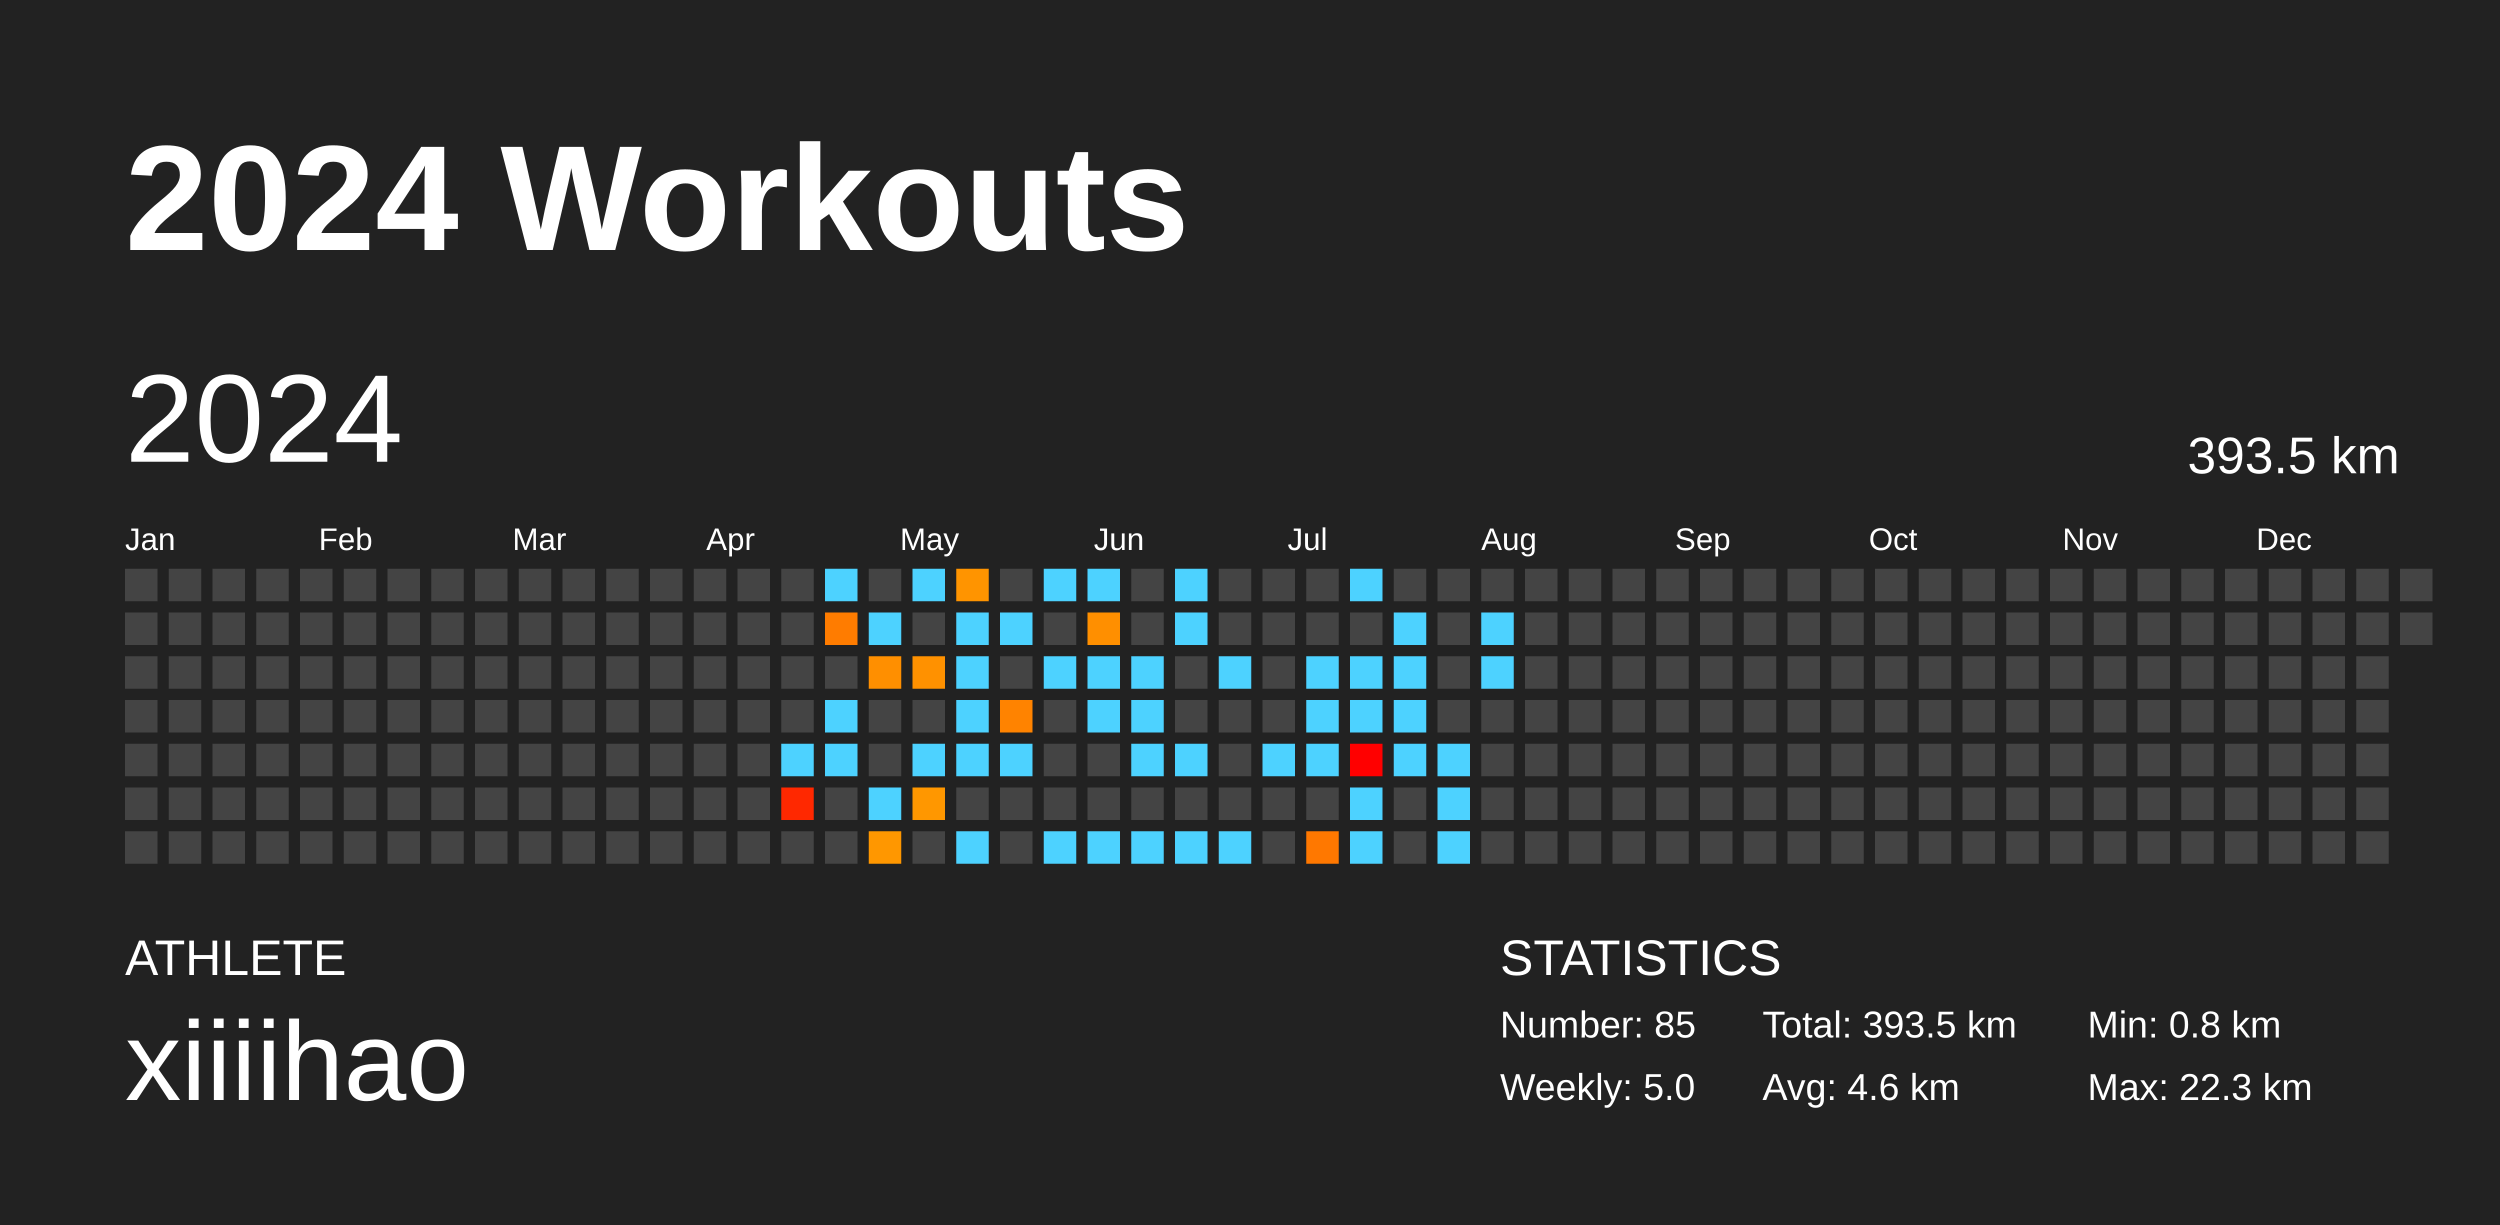
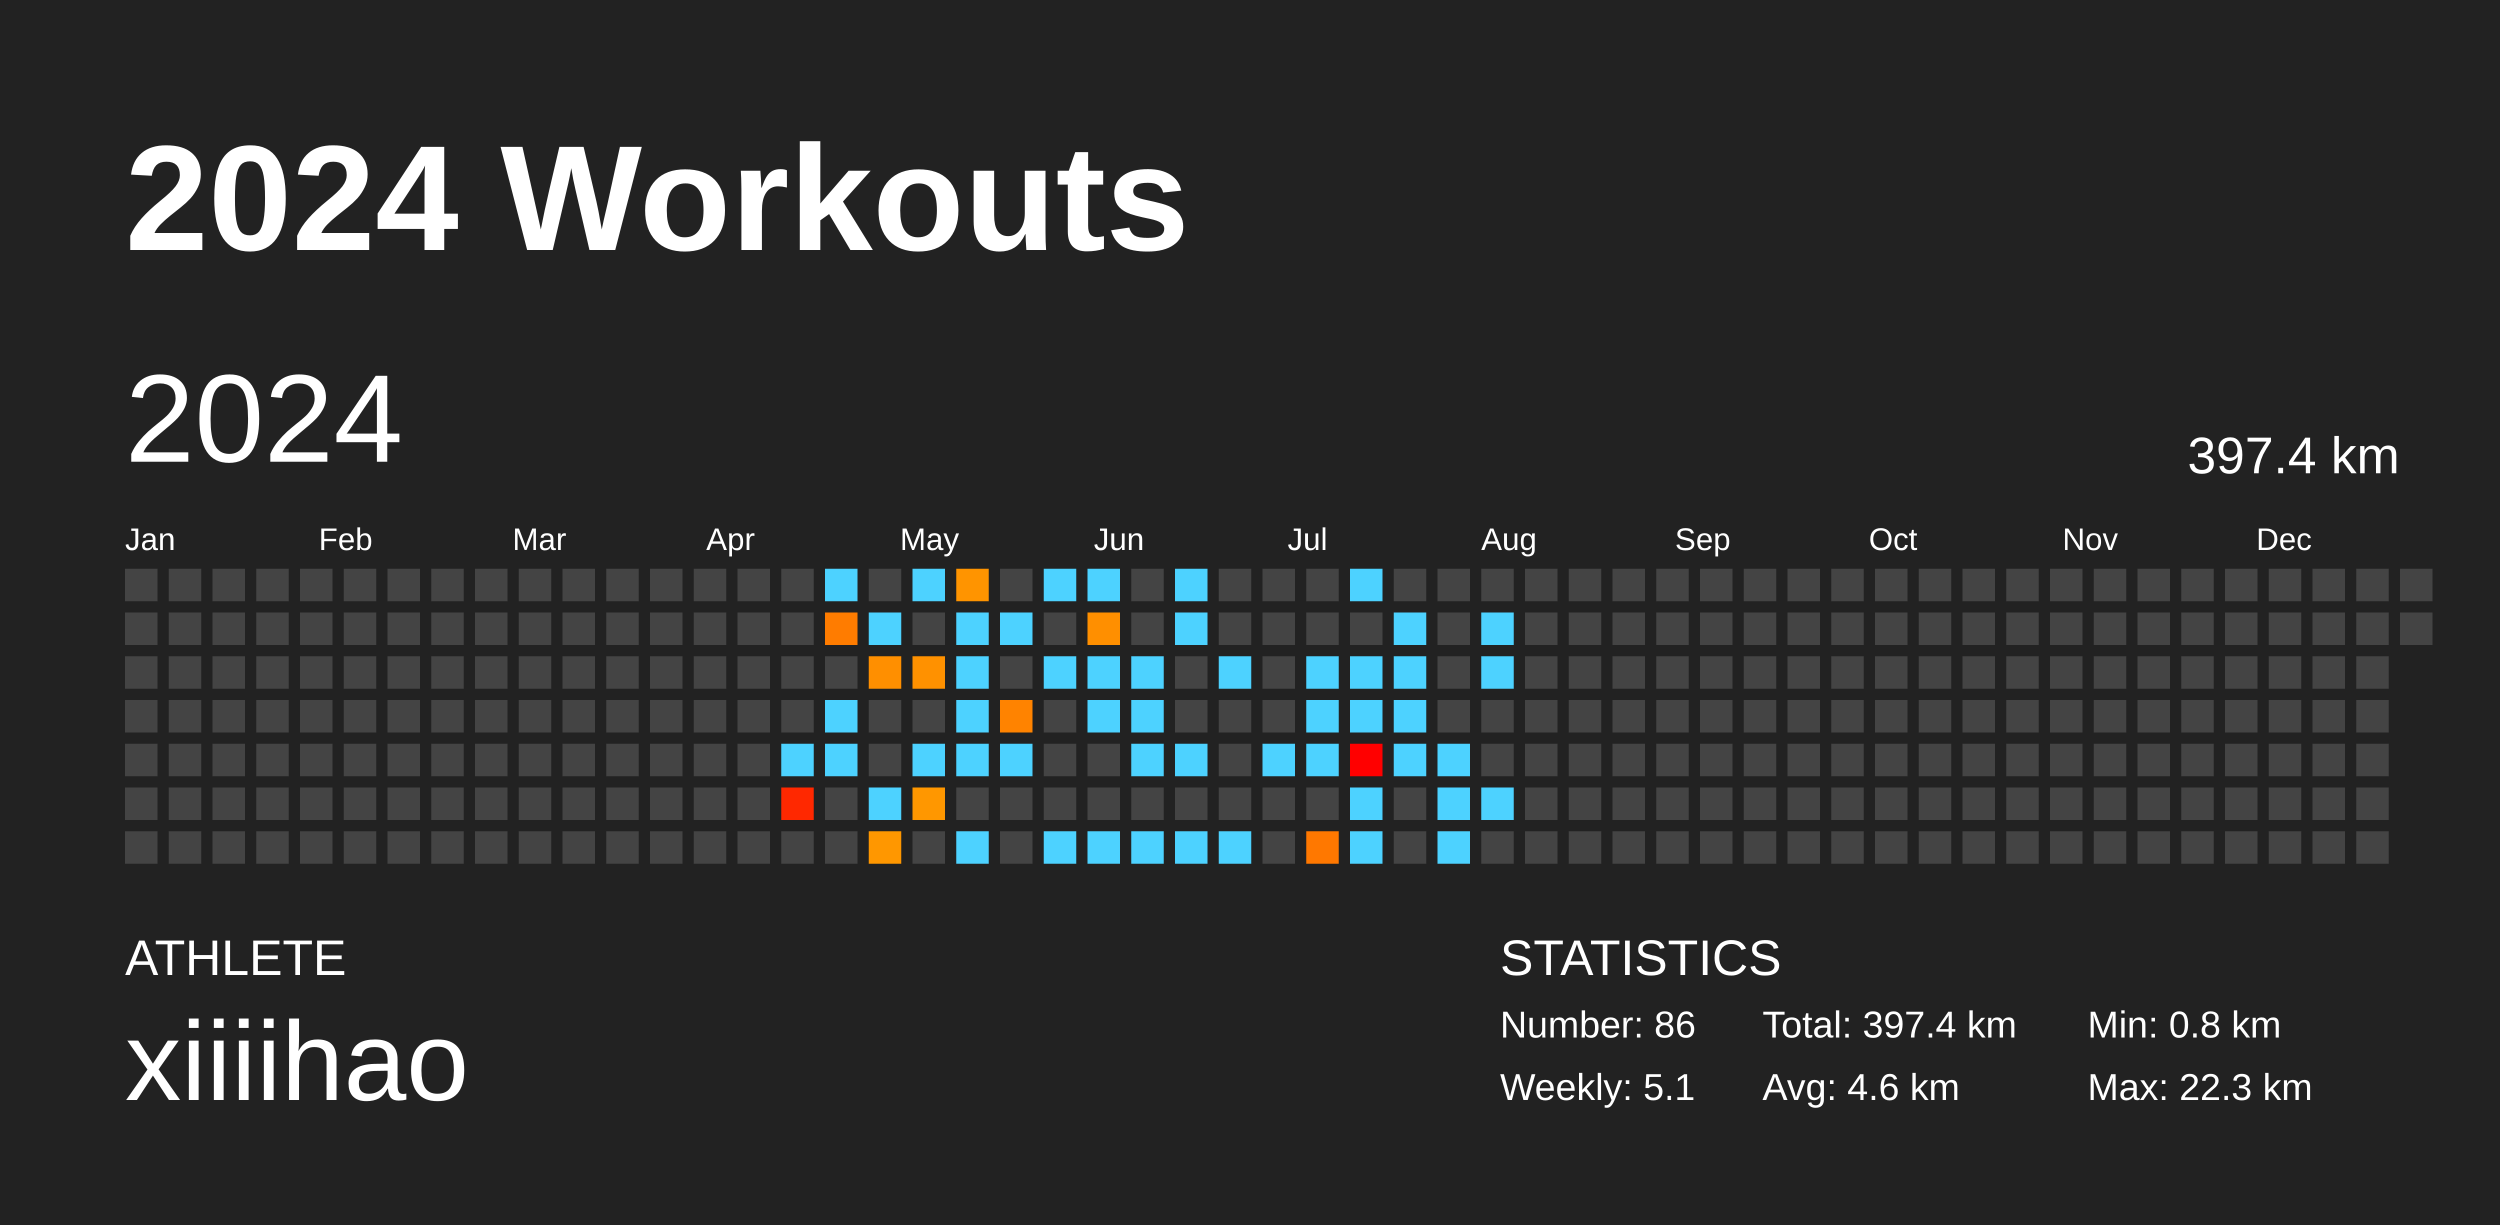
<svg xmlns="http://www.w3.org/2000/svg" baseProfile="full" height="98mm" version="1.1" viewBox="0,0,200,98" width="200mm">
  <defs />
  <rect fill="#222222" height="98" width="200" x="0" y="0" />
  <text fill="#FFFFFF" style="font-size:12px; font-family:Arial; font-weight:bold;" x="10" y="20">2024 Workouts</text>
  <text fill="#FFFFFF" style="font-size:4px; font-family:Arial" x="10" y="78">ATHLETE</text>
  <text fill="#FFFFFF" style="font-size:9px; font-family:Arial" x="10" y="88">xiiiihao</text>
  <text fill="#FFFFFF" style="font-size:4px; font-family:Arial" x="120" y="78">STATISTICS</text>
-   <text fill="#FFFFFF" style="font-size:3px; font-family:Arial" x="120" y="83">Number: 85</text>
-   <text fill="#FFFFFF" style="font-size:3px; font-family:Arial" x="120" y="88">Weekly: 5.0</text>
-   <text fill="#FFFFFF" style="font-size:3px; font-family:Arial" x="141" y="83">Total: 393.5 km</text>
+   <text fill="#FFFFFF" style="font-size:3px; font-family:Arial" x="120" y="83">Number: 86</text>
+   <text fill="#FFFFFF" style="font-size:3px; font-family:Arial" x="120" y="88">Weekly: 5.1</text>
+   <text fill="#FFFFFF" style="font-size:3px; font-family:Arial" x="141" y="83">Total: 397.4 km</text>
  <text fill="#FFFFFF" style="font-size:3px; font-family:Arial" x="141" y="88">Avg: 4.6 km</text>
  <text fill="#FFFFFF" style="font-size:3px; font-family:Arial" x="167" y="83">Min: 0.8 km</text>
  <text fill="#FFFFFF" style="font-size:3px; font-family:Arial" x="167" y="88">Max: 22.3 km</text>
  <text dominant-baseline="hanging" fill="#FFFFFF" style="font-size:10.0px; font-family:Arial;" x="10" y="30">2024</text>
-   <text dominant-baseline="hanging" fill="#FFFFFF" style="font-size:4.125px; font-family:Arial;" x="175" y="35">393.5 km</text>
+   <text dominant-baseline="hanging" fill="#FFFFFF" style="font-size:4.125px; font-family:Arial;" x="175" y="35">397.4 km</text>
  <text fill="#FFFFFF" style="font-size:2.5px; font-family:Arial" x="10.0" y="44">Jan</text>
  <text fill="#FFFFFF" style="font-size:2.5px; font-family:Arial" x="25.5" y="44">Feb</text>
  <text fill="#FFFFFF" style="font-size:2.5px; font-family:Arial" x="41.0" y="44">Mar</text>
  <text fill="#FFFFFF" style="font-size:2.5px; font-family:Arial" x="56.5" y="44">Apr</text>
  <text fill="#FFFFFF" style="font-size:2.5px; font-family:Arial" x="72.0" y="44">May</text>
  <text fill="#FFFFFF" style="font-size:2.5px; font-family:Arial" x="87.5" y="44">Jun</text>
  <text fill="#FFFFFF" style="font-size:2.5px; font-family:Arial" x="103.0" y="44">Jul</text>
  <text fill="#FFFFFF" style="font-size:2.5px; font-family:Arial" x="118.5" y="44">Aug</text>
  <text fill="#FFFFFF" style="font-size:2.5px; font-family:Arial" x="134.0" y="44">Sep</text>
  <text fill="#FFFFFF" style="font-size:2.5px; font-family:Arial" x="149.5" y="44">Oct</text>
  <text fill="#FFFFFF" style="font-size:2.5px; font-family:Arial" x="165.0" y="44">Nov</text>
  <text fill="#FFFFFF" style="font-size:2.5px; font-family:Arial" x="180.5" y="44">Dec</text>
  <rect fill="#444444" height="2.6" width="2.6" x="10.0" y="45.5" />
  <rect fill="#444444" height="2.6" width="2.6" x="10.0" y="49.0" />
  <rect fill="#444444" height="2.6" width="2.6" x="10.0" y="52.5" />
  <rect fill="#444444" height="2.6" width="2.6" x="10.0" y="56.0" />
  <rect fill="#444444" height="2.6" width="2.6" x="10.0" y="59.5" />
  <rect fill="#444444" height="2.6" width="2.6" x="10.0" y="63.0" />
  <rect fill="#444444" height="2.6" width="2.6" x="10.0" y="66.5" />
  <rect fill="#444444" height="2.6" width="2.6" x="13.5" y="45.5" />
  <rect fill="#444444" height="2.6" width="2.6" x="13.5" y="49.0" />
  <rect fill="#444444" height="2.6" width="2.6" x="13.5" y="52.5" />
  <rect fill="#444444" height="2.6" width="2.6" x="13.5" y="56.0" />
  <rect fill="#444444" height="2.6" width="2.6" x="13.5" y="59.5" />
  <rect fill="#444444" height="2.6" width="2.6" x="13.5" y="63.0" />
  <rect fill="#444444" height="2.6" width="2.6" x="13.5" y="66.5" />
  <rect fill="#444444" height="2.6" width="2.6" x="17.0" y="45.5" />
  <rect fill="#444444" height="2.6" width="2.6" x="17.0" y="49.0" />
  <rect fill="#444444" height="2.6" width="2.6" x="17.0" y="52.5" />
  <rect fill="#444444" height="2.6" width="2.6" x="17.0" y="56.0" />
  <rect fill="#444444" height="2.6" width="2.6" x="17.0" y="59.5" />
  <rect fill="#444444" height="2.6" width="2.6" x="17.0" y="63.0" />
  <rect fill="#444444" height="2.6" width="2.6" x="17.0" y="66.5" />
  <rect fill="#444444" height="2.6" width="2.6" x="20.5" y="45.5" />
  <rect fill="#444444" height="2.6" width="2.6" x="20.5" y="49.0" />
  <rect fill="#444444" height="2.6" width="2.6" x="20.5" y="52.5" />
  <rect fill="#444444" height="2.6" width="2.6" x="20.5" y="56.0" />
  <rect fill="#444444" height="2.6" width="2.6" x="20.5" y="59.5" />
  <rect fill="#444444" height="2.6" width="2.6" x="20.5" y="63.0" />
  <rect fill="#444444" height="2.6" width="2.6" x="20.5" y="66.5" />
  <rect fill="#444444" height="2.6" width="2.6" x="24.0" y="45.5" />
  <rect fill="#444444" height="2.6" width="2.6" x="24.0" y="49.0" />
  <rect fill="#444444" height="2.6" width="2.6" x="24.0" y="52.5" />
  <rect fill="#444444" height="2.6" width="2.6" x="24.0" y="56.0" />
  <rect fill="#444444" height="2.6" width="2.6" x="24.0" y="59.5" />
  <rect fill="#444444" height="2.6" width="2.6" x="24.0" y="63.0" />
  <rect fill="#444444" height="2.6" width="2.6" x="24.0" y="66.5" />
  <rect fill="#444444" height="2.6" width="2.6" x="27.5" y="45.5" />
  <rect fill="#444444" height="2.6" width="2.6" x="27.5" y="49.0" />
  <rect fill="#444444" height="2.6" width="2.6" x="27.5" y="52.5" />
  <rect fill="#444444" height="2.6" width="2.6" x="27.5" y="56.0" />
  <rect fill="#444444" height="2.6" width="2.6" x="27.5" y="59.5" />
  <rect fill="#444444" height="2.6" width="2.6" x="27.5" y="63.0" />
  <rect fill="#444444" height="2.6" width="2.6" x="27.5" y="66.5" />
  <rect fill="#444444" height="2.6" width="2.6" x="31.0" y="45.5" />
  <rect fill="#444444" height="2.6" width="2.6" x="31.0" y="49.0" />
  <rect fill="#444444" height="2.6" width="2.6" x="31.0" y="52.5" />
  <rect fill="#444444" height="2.6" width="2.6" x="31.0" y="56.0" />
  <rect fill="#444444" height="2.6" width="2.6" x="31.0" y="59.5" />
  <rect fill="#444444" height="2.6" width="2.6" x="31.0" y="63.0" />
  <rect fill="#444444" height="2.6" width="2.6" x="31.0" y="66.5" />
  <rect fill="#444444" height="2.6" width="2.6" x="34.5" y="45.5" />
  <rect fill="#444444" height="2.6" width="2.6" x="34.5" y="49.0" />
  <rect fill="#444444" height="2.6" width="2.6" x="34.5" y="52.5" />
  <rect fill="#444444" height="2.6" width="2.6" x="34.5" y="56.0" />
  <rect fill="#444444" height="2.6" width="2.6" x="34.5" y="59.5" />
  <rect fill="#444444" height="2.6" width="2.6" x="34.5" y="63.0" />
  <rect fill="#444444" height="2.6" width="2.6" x="34.5" y="66.5" />
  <rect fill="#444444" height="2.6" width="2.6" x="38.0" y="45.5" />
  <rect fill="#444444" height="2.6" width="2.6" x="38.0" y="49.0" />
  <rect fill="#444444" height="2.6" width="2.6" x="38.0" y="52.5" />
  <rect fill="#444444" height="2.6" width="2.6" x="38.0" y="56.0" />
  <rect fill="#444444" height="2.6" width="2.6" x="38.0" y="59.5" />
  <rect fill="#444444" height="2.6" width="2.6" x="38.0" y="63.0" />
  <rect fill="#444444" height="2.6" width="2.6" x="38.0" y="66.5" />
  <rect fill="#444444" height="2.6" width="2.6" x="41.5" y="45.5" />
  <rect fill="#444444" height="2.6" width="2.6" x="41.5" y="49.0" />
  <rect fill="#444444" height="2.6" width="2.6" x="41.5" y="52.5" />
  <rect fill="#444444" height="2.6" width="2.6" x="41.5" y="56.0" />
  <rect fill="#444444" height="2.6" width="2.6" x="41.5" y="59.5" />
  <rect fill="#444444" height="2.6" width="2.6" x="41.5" y="63.0" />
  <rect fill="#444444" height="2.6" width="2.6" x="41.5" y="66.5" />
  <rect fill="#444444" height="2.6" width="2.6" x="45.0" y="45.5" />
  <rect fill="#444444" height="2.6" width="2.6" x="45.0" y="49.0" />
  <rect fill="#444444" height="2.6" width="2.6" x="45.0" y="52.5" />
  <rect fill="#444444" height="2.6" width="2.6" x="45.0" y="56.0" />
  <rect fill="#444444" height="2.6" width="2.6" x="45.0" y="59.5" />
  <rect fill="#444444" height="2.6" width="2.6" x="45.0" y="63.0" />
  <rect fill="#444444" height="2.6" width="2.6" x="45.0" y="66.5" />
  <rect fill="#444444" height="2.6" width="2.6" x="48.5" y="45.5" />
  <rect fill="#444444" height="2.6" width="2.6" x="48.5" y="49.0" />
  <rect fill="#444444" height="2.6" width="2.6" x="48.5" y="52.5" />
  <rect fill="#444444" height="2.6" width="2.6" x="48.5" y="56.0" />
  <rect fill="#444444" height="2.6" width="2.6" x="48.5" y="59.5" />
  <rect fill="#444444" height="2.6" width="2.6" x="48.5" y="63.0" />
  <rect fill="#444444" height="2.6" width="2.6" x="48.5" y="66.5" />
  <rect fill="#444444" height="2.6" width="2.6" x="52.0" y="45.5" />
  <rect fill="#444444" height="2.6" width="2.6" x="52.0" y="49.0" />
  <rect fill="#444444" height="2.6" width="2.6" x="52.0" y="52.5" />
  <rect fill="#444444" height="2.6" width="2.6" x="52.0" y="56.0" />
  <rect fill="#444444" height="2.6" width="2.6" x="52.0" y="59.5" />
  <rect fill="#444444" height="2.6" width="2.6" x="52.0" y="63.0" />
  <rect fill="#444444" height="2.6" width="2.6" x="52.0" y="66.5" />
  <rect fill="#444444" height="2.6" width="2.6" x="55.5" y="45.5" />
  <rect fill="#444444" height="2.6" width="2.6" x="55.5" y="49.0" />
  <rect fill="#444444" height="2.6" width="2.6" x="55.5" y="52.5" />
  <rect fill="#444444" height="2.6" width="2.6" x="55.5" y="56.0" />
  <rect fill="#444444" height="2.6" width="2.6" x="55.5" y="59.5" />
  <rect fill="#444444" height="2.6" width="2.6" x="55.5" y="63.0" />
  <rect fill="#444444" height="2.6" width="2.6" x="55.5" y="66.5" />
  <rect fill="#444444" height="2.6" width="2.6" x="59.0" y="45.5" />
  <rect fill="#444444" height="2.6" width="2.6" x="59.0" y="49.0" />
  <rect fill="#444444" height="2.6" width="2.6" x="59.0" y="52.5" />
  <rect fill="#444444" height="2.6" width="2.6" x="59.0" y="56.0" />
  <rect fill="#444444" height="2.6" width="2.6" x="59.0" y="59.5" />
  <rect fill="#444444" height="2.6" width="2.6" x="59.0" y="63.0" />
  <rect fill="#444444" height="2.6" width="2.6" x="59.0" y="66.5" />
  <rect fill="#444444" height="2.6" width="2.6" x="62.5" y="45.5" />
  <rect fill="#444444" height="2.6" width="2.6" x="62.5" y="49.0" />
  <rect fill="#444444" height="2.6" width="2.6" x="62.5" y="52.5" />
  <rect fill="#444444" height="2.6" width="2.6" x="62.5" y="56.0" />
  <rect fill="#4dd2ff" height="2.6" width="2.6" x="62.5" y="59.5" />
  <rect fill="#ff2800" height="2.6" width="2.6" x="62.5" y="63.0" />
  <rect fill="#444444" height="2.6" width="2.6" x="62.5" y="66.5" />
  <rect fill="#4dd2ff" height="2.6" width="2.6" x="66.0" y="45.5" />
  <rect fill="#ff7c00" height="2.6" width="2.6" x="66.0" y="49.0" />
  <rect fill="#444444" height="2.6" width="2.6" x="66.0" y="52.5" />
  <rect fill="#4dd2ff" height="2.6" width="2.6" x="66.0" y="56.0" />
  <rect fill="#4dd2ff" height="2.6" width="2.6" x="66.0" y="59.5" />
  <rect fill="#444444" height="2.6" width="2.6" x="66.0" y="63.0" />
  <rect fill="#444444" height="2.6" width="2.6" x="66.0" y="66.5" />
  <rect fill="#444444" height="2.6" width="2.6" x="69.5" y="45.5" />
  <rect fill="#4dd2ff" height="2.6" width="2.6" x="69.5" y="49.0" />
  <rect fill="#ff8f00" height="2.6" width="2.6" x="69.5" y="52.5" />
  <rect fill="#444444" height="2.6" width="2.6" x="69.5" y="56.0" />
  <rect fill="#444444" height="2.6" width="2.6" x="69.5" y="59.5" />
  <rect fill="#4dd2ff" height="2.6" width="2.6" x="69.5" y="63.0" />
  <rect fill="#ff9700" height="2.6" width="2.6" x="69.5" y="66.5" />
  <rect fill="#4dd2ff" height="2.6" width="2.6" x="73.0" y="45.5" />
  <rect fill="#444444" height="2.6" width="2.6" x="73.0" y="49.0" />
  <rect fill="#ff9100" height="2.6" width="2.6" x="73.0" y="52.5" />
  <rect fill="#444444" height="2.6" width="2.6" x="73.0" y="56.0" />
  <rect fill="#4dd2ff" height="2.6" width="2.6" x="73.0" y="59.5" />
  <rect fill="#ff9700" height="2.6" width="2.6" x="73.0" y="63.0" />
  <rect fill="#444444" height="2.6" width="2.6" x="73.0" y="66.5" />
  <rect fill="#ff9400" height="2.6" width="2.6" x="76.5" y="45.5" />
  <rect fill="#4dd2ff" height="2.6" width="2.6" x="76.5" y="49.0" />
  <rect fill="#4dd2ff" height="2.6" width="2.6" x="76.5" y="52.5" />
  <rect fill="#4dd2ff" height="2.6" width="2.6" x="76.5" y="56.0" />
  <rect fill="#4dd2ff" height="2.6" width="2.6" x="76.5" y="59.5" />
  <rect fill="#444444" height="2.6" width="2.6" x="76.5" y="63.0" />
  <rect fill="#4dd2ff" height="2.6" width="2.6" x="76.5" y="66.5" />
  <rect fill="#444444" height="2.6" width="2.6" x="80.0" y="45.5" />
  <rect fill="#4dd2ff" height="2.6" width="2.6" x="80.0" y="49.0" />
  <rect fill="#444444" height="2.6" width="2.6" x="80.0" y="52.5" />
  <rect fill="#ff8300" height="2.6" width="2.6" x="80.0" y="56.0" />
  <rect fill="#4dd2ff" height="2.6" width="2.6" x="80.0" y="59.5" />
  <rect fill="#444444" height="2.6" width="2.6" x="80.0" y="63.0" />
  <rect fill="#444444" height="2.6" width="2.6" x="80.0" y="66.5" />
  <rect fill="#4dd2ff" height="2.6" width="2.6" x="83.5" y="45.5" />
  <rect fill="#444444" height="2.6" width="2.6" x="83.5" y="49.0" />
  <rect fill="#4dd2ff" height="2.6" width="2.6" x="83.5" y="52.5" />
  <rect fill="#444444" height="2.6" width="2.6" x="83.5" y="56.0" />
  <rect fill="#444444" height="2.6" width="2.6" x="83.5" y="59.5" />
  <rect fill="#444444" height="2.6" width="2.6" x="83.5" y="63.0" />
  <rect fill="#4dd2ff" height="2.6" width="2.6" x="83.5" y="66.5" />
  <rect fill="#4dd2ff" height="2.6" width="2.6" x="87.0" y="45.5" />
  <rect fill="#ff8f00" height="2.6" width="2.6" x="87.0" y="49.0" />
  <rect fill="#4dd2ff" height="2.6" width="2.6" x="87.0" y="52.5" />
  <rect fill="#4dd2ff" height="2.6" width="2.6" x="87.0" y="56.0" />
  <rect fill="#444444" height="2.6" width="2.6" x="87.0" y="59.5" />
  <rect fill="#444444" height="2.6" width="2.6" x="87.0" y="63.0" />
  <rect fill="#4dd2ff" height="2.6" width="2.6" x="87.0" y="66.5" />
  <rect fill="#444444" height="2.6" width="2.6" x="90.5" y="45.5" />
  <rect fill="#444444" height="2.6" width="2.6" x="90.5" y="49.0" />
  <rect fill="#4dd2ff" height="2.6" width="2.6" x="90.5" y="52.5" />
  <rect fill="#4dd2ff" height="2.6" width="2.6" x="90.5" y="56.0" />
  <rect fill="#4dd2ff" height="2.6" width="2.6" x="90.5" y="59.5" />
  <rect fill="#444444" height="2.6" width="2.6" x="90.5" y="63.0" />
  <rect fill="#4dd2ff" height="2.6" width="2.6" x="90.5" y="66.5" />
  <rect fill="#4dd2ff" height="2.6" width="2.6" x="94.0" y="45.5" />
  <rect fill="#4dd2ff" height="2.6" width="2.6" x="94.0" y="49.0" />
  <rect fill="#444444" height="2.6" width="2.6" x="94.0" y="52.5" />
  <rect fill="#444444" height="2.6" width="2.6" x="94.0" y="56.0" />
  <rect fill="#4dd2ff" height="2.6" width="2.6" x="94.0" y="59.5" />
  <rect fill="#444444" height="2.6" width="2.6" x="94.0" y="63.0" />
  <rect fill="#4dd2ff" height="2.6" width="2.6" x="94.0" y="66.5" />
  <rect fill="#444444" height="2.6" width="2.6" x="97.5" y="45.5" />
  <rect fill="#444444" height="2.6" width="2.6" x="97.5" y="49.0" />
  <rect fill="#4dd2ff" height="2.6" width="2.6" x="97.5" y="52.5" />
  <rect fill="#444444" height="2.6" width="2.6" x="97.5" y="56.0" />
  <rect fill="#444444" height="2.6" width="2.6" x="97.5" y="59.5" />
  <rect fill="#444444" height="2.6" width="2.6" x="97.5" y="63.0" />
  <rect fill="#4dd2ff" height="2.6" width="2.6" x="97.5" y="66.5" />
  <rect fill="#444444" height="2.6" width="2.6" x="101.0" y="45.5" />
  <rect fill="#444444" height="2.6" width="2.6" x="101.0" y="49.0" />
  <rect fill="#444444" height="2.6" width="2.6" x="101.0" y="52.5" />
  <rect fill="#444444" height="2.6" width="2.6" x="101.0" y="56.0" />
  <rect fill="#4dd2ff" height="2.6" width="2.6" x="101.0" y="59.5" />
  <rect fill="#444444" height="2.6" width="2.6" x="101.0" y="63.0" />
  <rect fill="#444444" height="2.6" width="2.6" x="101.0" y="66.5" />
  <rect fill="#444444" height="2.6" width="2.6" x="104.5" y="45.5" />
  <rect fill="#444444" height="2.6" width="2.6" x="104.5" y="49.0" />
  <rect fill="#4dd2ff" height="2.6" width="2.6" x="104.5" y="52.5" />
  <rect fill="#4dd2ff" height="2.6" width="2.6" x="104.5" y="56.0" />
  <rect fill="#4dd2ff" height="2.6" width="2.6" x="104.5" y="59.5" />
  <rect fill="#444444" height="2.6" width="2.6" x="104.5" y="63.0" />
  <rect fill="#ff7800" height="2.6" width="2.6" x="104.5" y="66.5" />
  <rect fill="#4dd2ff" height="2.6" width="2.6" x="108.0" y="45.5" />
  <rect fill="#444444" height="2.6" width="2.6" x="108.0" y="49.0" />
  <rect fill="#4dd2ff" height="2.6" width="2.6" x="108.0" y="52.5" />
  <rect fill="#4dd2ff" height="2.6" width="2.6" x="108.0" y="56.0" />
  <rect fill="red" height="2.6" width="2.6" x="108.0" y="59.5" />
  <rect fill="#4dd2ff" height="2.6" width="2.6" x="108.0" y="63.0" />
  <rect fill="#4dd2ff" height="2.6" width="2.6" x="108.0" y="66.5" />
  <rect fill="#444444" height="2.6" width="2.6" x="111.5" y="45.5" />
  <rect fill="#4dd2ff" height="2.6" width="2.6" x="111.5" y="49.0" />
  <rect fill="#4dd2ff" height="2.6" width="2.6" x="111.5" y="52.5" />
  <rect fill="#4dd2ff" height="2.6" width="2.6" x="111.5" y="56.0" />
  <rect fill="#4dd2ff" height="2.6" width="2.6" x="111.5" y="59.5" />
  <rect fill="#444444" height="2.6" width="2.6" x="111.5" y="63.0" />
  <rect fill="#444444" height="2.6" width="2.6" x="111.5" y="66.5" />
  <rect fill="#444444" height="2.6" width="2.6" x="115.0" y="45.5" />
  <rect fill="#444444" height="2.6" width="2.6" x="115.0" y="49.0" />
  <rect fill="#444444" height="2.6" width="2.6" x="115.0" y="52.5" />
  <rect fill="#444444" height="2.6" width="2.6" x="115.0" y="56.0" />
  <rect fill="#4dd2ff" height="2.6" width="2.6" x="115.0" y="59.5" />
  <rect fill="#4dd2ff" height="2.6" width="2.6" x="115.0" y="63.0" />
  <rect fill="#4dd2ff" height="2.6" width="2.6" x="115.0" y="66.5" />
  <rect fill="#444444" height="2.6" width="2.6" x="118.5" y="45.5" />
  <rect fill="#4dd2ff" height="2.6" width="2.6" x="118.5" y="49.0" />
  <rect fill="#4dd2ff" height="2.6" width="2.6" x="118.5" y="52.5" />
  <rect fill="#444444" height="2.6" width="2.6" x="118.5" y="56.0" />
  <rect fill="#444444" height="2.6" width="2.6" x="118.5" y="59.5" />
-   <rect fill="#444444" height="2.6" width="2.6" x="118.5" y="63.0" />
+   <rect fill="#4dd2ff" height="2.6" width="2.6" x="118.5" y="63.0" />
  <rect fill="#444444" height="2.6" width="2.6" x="118.5" y="66.5" />
  <rect fill="#444444" height="2.6" width="2.6" x="122.0" y="45.5" />
  <rect fill="#444444" height="2.6" width="2.6" x="122.0" y="49.0" />
  <rect fill="#444444" height="2.6" width="2.6" x="122.0" y="52.5" />
  <rect fill="#444444" height="2.6" width="2.6" x="122.0" y="56.0" />
  <rect fill="#444444" height="2.6" width="2.6" x="122.0" y="59.5" />
  <rect fill="#444444" height="2.6" width="2.6" x="122.0" y="63.0" />
  <rect fill="#444444" height="2.6" width="2.6" x="122.0" y="66.5" />
  <rect fill="#444444" height="2.6" width="2.6" x="125.5" y="45.5" />
  <rect fill="#444444" height="2.6" width="2.6" x="125.5" y="49.0" />
  <rect fill="#444444" height="2.6" width="2.6" x="125.5" y="52.5" />
  <rect fill="#444444" height="2.6" width="2.6" x="125.5" y="56.0" />
  <rect fill="#444444" height="2.6" width="2.6" x="125.5" y="59.5" />
  <rect fill="#444444" height="2.6" width="2.6" x="125.5" y="63.0" />
  <rect fill="#444444" height="2.6" width="2.6" x="125.5" y="66.5" />
  <rect fill="#444444" height="2.6" width="2.6" x="129.0" y="45.5" />
  <rect fill="#444444" height="2.6" width="2.6" x="129.0" y="49.0" />
  <rect fill="#444444" height="2.6" width="2.6" x="129.0" y="52.5" />
  <rect fill="#444444" height="2.6" width="2.6" x="129.0" y="56.0" />
  <rect fill="#444444" height="2.6" width="2.6" x="129.0" y="59.5" />
  <rect fill="#444444" height="2.6" width="2.6" x="129.0" y="63.0" />
  <rect fill="#444444" height="2.6" width="2.6" x="129.0" y="66.5" />
  <rect fill="#444444" height="2.6" width="2.6" x="132.5" y="45.5" />
  <rect fill="#444444" height="2.6" width="2.6" x="132.5" y="49.0" />
  <rect fill="#444444" height="2.6" width="2.6" x="132.5" y="52.5" />
  <rect fill="#444444" height="2.6" width="2.6" x="132.5" y="56.0" />
  <rect fill="#444444" height="2.6" width="2.6" x="132.5" y="59.5" />
  <rect fill="#444444" height="2.6" width="2.6" x="132.5" y="63.0" />
  <rect fill="#444444" height="2.6" width="2.6" x="132.5" y="66.5" />
  <rect fill="#444444" height="2.6" width="2.6" x="136.0" y="45.5" />
  <rect fill="#444444" height="2.6" width="2.6" x="136.0" y="49.0" />
  <rect fill="#444444" height="2.6" width="2.6" x="136.0" y="52.5" />
  <rect fill="#444444" height="2.6" width="2.6" x="136.0" y="56.0" />
  <rect fill="#444444" height="2.6" width="2.6" x="136.0" y="59.5" />
  <rect fill="#444444" height="2.6" width="2.6" x="136.0" y="63.0" />
  <rect fill="#444444" height="2.6" width="2.6" x="136.0" y="66.5" />
  <rect fill="#444444" height="2.6" width="2.6" x="139.5" y="45.5" />
  <rect fill="#444444" height="2.6" width="2.6" x="139.5" y="49.0" />
  <rect fill="#444444" height="2.6" width="2.6" x="139.5" y="52.5" />
  <rect fill="#444444" height="2.6" width="2.6" x="139.5" y="56.0" />
  <rect fill="#444444" height="2.6" width="2.6" x="139.5" y="59.5" />
  <rect fill="#444444" height="2.6" width="2.6" x="139.5" y="63.0" />
  <rect fill="#444444" height="2.6" width="2.6" x="139.5" y="66.5" />
  <rect fill="#444444" height="2.6" width="2.6" x="143.0" y="45.5" />
  <rect fill="#444444" height="2.6" width="2.6" x="143.0" y="49.0" />
  <rect fill="#444444" height="2.6" width="2.6" x="143.0" y="52.5" />
  <rect fill="#444444" height="2.6" width="2.6" x="143.0" y="56.0" />
  <rect fill="#444444" height="2.6" width="2.6" x="143.0" y="59.5" />
  <rect fill="#444444" height="2.6" width="2.6" x="143.0" y="63.0" />
  <rect fill="#444444" height="2.6" width="2.6" x="143.0" y="66.5" />
  <rect fill="#444444" height="2.6" width="2.6" x="146.5" y="45.5" />
  <rect fill="#444444" height="2.6" width="2.6" x="146.5" y="49.0" />
  <rect fill="#444444" height="2.6" width="2.6" x="146.5" y="52.5" />
  <rect fill="#444444" height="2.6" width="2.6" x="146.5" y="56.0" />
  <rect fill="#444444" height="2.6" width="2.6" x="146.5" y="59.5" />
  <rect fill="#444444" height="2.6" width="2.6" x="146.5" y="63.0" />
  <rect fill="#444444" height="2.6" width="2.6" x="146.5" y="66.5" />
  <rect fill="#444444" height="2.6" width="2.6" x="150.0" y="45.5" />
  <rect fill="#444444" height="2.6" width="2.6" x="150.0" y="49.0" />
  <rect fill="#444444" height="2.6" width="2.6" x="150.0" y="52.5" />
  <rect fill="#444444" height="2.6" width="2.6" x="150.0" y="56.0" />
  <rect fill="#444444" height="2.6" width="2.6" x="150.0" y="59.5" />
  <rect fill="#444444" height="2.6" width="2.6" x="150.0" y="63.0" />
  <rect fill="#444444" height="2.6" width="2.6" x="150.0" y="66.5" />
  <rect fill="#444444" height="2.6" width="2.6" x="153.5" y="45.5" />
  <rect fill="#444444" height="2.6" width="2.6" x="153.5" y="49.0" />
  <rect fill="#444444" height="2.6" width="2.6" x="153.5" y="52.5" />
  <rect fill="#444444" height="2.6" width="2.6" x="153.5" y="56.0" />
  <rect fill="#444444" height="2.6" width="2.6" x="153.5" y="59.5" />
  <rect fill="#444444" height="2.6" width="2.6" x="153.5" y="63.0" />
  <rect fill="#444444" height="2.6" width="2.6" x="153.5" y="66.5" />
  <rect fill="#444444" height="2.6" width="2.6" x="157.0" y="45.5" />
  <rect fill="#444444" height="2.6" width="2.6" x="157.0" y="49.0" />
  <rect fill="#444444" height="2.6" width="2.6" x="157.0" y="52.5" />
  <rect fill="#444444" height="2.6" width="2.6" x="157.0" y="56.0" />
  <rect fill="#444444" height="2.6" width="2.6" x="157.0" y="59.5" />
  <rect fill="#444444" height="2.6" width="2.6" x="157.0" y="63.0" />
  <rect fill="#444444" height="2.6" width="2.6" x="157.0" y="66.5" />
  <rect fill="#444444" height="2.6" width="2.6" x="160.5" y="45.5" />
  <rect fill="#444444" height="2.6" width="2.6" x="160.5" y="49.0" />
  <rect fill="#444444" height="2.6" width="2.6" x="160.5" y="52.5" />
  <rect fill="#444444" height="2.6" width="2.6" x="160.5" y="56.0" />
  <rect fill="#444444" height="2.6" width="2.6" x="160.5" y="59.5" />
  <rect fill="#444444" height="2.6" width="2.6" x="160.5" y="63.0" />
  <rect fill="#444444" height="2.6" width="2.6" x="160.5" y="66.5" />
  <rect fill="#444444" height="2.6" width="2.6" x="164.0" y="45.5" />
  <rect fill="#444444" height="2.6" width="2.6" x="164.0" y="49.0" />
  <rect fill="#444444" height="2.6" width="2.6" x="164.0" y="52.5" />
  <rect fill="#444444" height="2.6" width="2.6" x="164.0" y="56.0" />
  <rect fill="#444444" height="2.6" width="2.6" x="164.0" y="59.5" />
  <rect fill="#444444" height="2.6" width="2.6" x="164.0" y="63.0" />
  <rect fill="#444444" height="2.6" width="2.6" x="164.0" y="66.5" />
  <rect fill="#444444" height="2.6" width="2.6" x="167.5" y="45.5" />
  <rect fill="#444444" height="2.6" width="2.6" x="167.5" y="49.0" />
  <rect fill="#444444" height="2.6" width="2.6" x="167.5" y="52.5" />
  <rect fill="#444444" height="2.6" width="2.6" x="167.5" y="56.0" />
  <rect fill="#444444" height="2.6" width="2.6" x="167.5" y="59.5" />
  <rect fill="#444444" height="2.6" width="2.6" x="167.5" y="63.0" />
  <rect fill="#444444" height="2.6" width="2.6" x="167.5" y="66.5" />
  <rect fill="#444444" height="2.6" width="2.6" x="171.0" y="45.5" />
  <rect fill="#444444" height="2.6" width="2.6" x="171.0" y="49.0" />
  <rect fill="#444444" height="2.6" width="2.6" x="171.0" y="52.5" />
  <rect fill="#444444" height="2.6" width="2.6" x="171.0" y="56.0" />
  <rect fill="#444444" height="2.6" width="2.6" x="171.0" y="59.5" />
  <rect fill="#444444" height="2.6" width="2.6" x="171.0" y="63.0" />
  <rect fill="#444444" height="2.6" width="2.6" x="171.0" y="66.5" />
  <rect fill="#444444" height="2.6" width="2.6" x="174.5" y="45.5" />
  <rect fill="#444444" height="2.6" width="2.6" x="174.5" y="49.0" />
  <rect fill="#444444" height="2.6" width="2.6" x="174.5" y="52.5" />
  <rect fill="#444444" height="2.6" width="2.6" x="174.5" y="56.0" />
  <rect fill="#444444" height="2.6" width="2.6" x="174.5" y="59.5" />
  <rect fill="#444444" height="2.6" width="2.6" x="174.5" y="63.0" />
  <rect fill="#444444" height="2.6" width="2.6" x="174.5" y="66.5" />
  <rect fill="#444444" height="2.6" width="2.6" x="178.0" y="45.5" />
  <rect fill="#444444" height="2.6" width="2.6" x="178.0" y="49.0" />
  <rect fill="#444444" height="2.6" width="2.6" x="178.0" y="52.5" />
  <rect fill="#444444" height="2.6" width="2.6" x="178.0" y="56.0" />
  <rect fill="#444444" height="2.6" width="2.6" x="178.0" y="59.5" />
  <rect fill="#444444" height="2.6" width="2.6" x="178.0" y="63.0" />
  <rect fill="#444444" height="2.6" width="2.6" x="178.0" y="66.5" />
  <rect fill="#444444" height="2.6" width="2.6" x="181.5" y="45.5" />
  <rect fill="#444444" height="2.6" width="2.6" x="181.5" y="49.0" />
  <rect fill="#444444" height="2.6" width="2.6" x="181.5" y="52.5" />
  <rect fill="#444444" height="2.6" width="2.6" x="181.5" y="56.0" />
  <rect fill="#444444" height="2.6" width="2.6" x="181.5" y="59.5" />
  <rect fill="#444444" height="2.6" width="2.6" x="181.5" y="63.0" />
  <rect fill="#444444" height="2.6" width="2.6" x="181.5" y="66.5" />
  <rect fill="#444444" height="2.6" width="2.6" x="185.0" y="45.5" />
  <rect fill="#444444" height="2.6" width="2.6" x="185.0" y="49.0" />
  <rect fill="#444444" height="2.6" width="2.6" x="185.0" y="52.5" />
  <rect fill="#444444" height="2.6" width="2.6" x="185.0" y="56.0" />
  <rect fill="#444444" height="2.6" width="2.6" x="185.0" y="59.5" />
  <rect fill="#444444" height="2.6" width="2.6" x="185.0" y="63.0" />
  <rect fill="#444444" height="2.6" width="2.6" x="185.0" y="66.5" />
  <rect fill="#444444" height="2.6" width="2.6" x="188.5" y="45.5" />
  <rect fill="#444444" height="2.6" width="2.6" x="188.5" y="49.0" />
  <rect fill="#444444" height="2.6" width="2.6" x="188.5" y="52.5" />
  <rect fill="#444444" height="2.6" width="2.6" x="188.5" y="56.0" />
  <rect fill="#444444" height="2.6" width="2.6" x="188.5" y="59.5" />
  <rect fill="#444444" height="2.6" width="2.6" x="188.5" y="63.0" />
  <rect fill="#444444" height="2.6" width="2.6" x="188.5" y="66.5" />
  <rect fill="#444444" height="2.6" width="2.6" x="192.0" y="45.5" />
  <rect fill="#444444" height="2.6" width="2.6" x="192.0" y="49.0" />
</svg>
